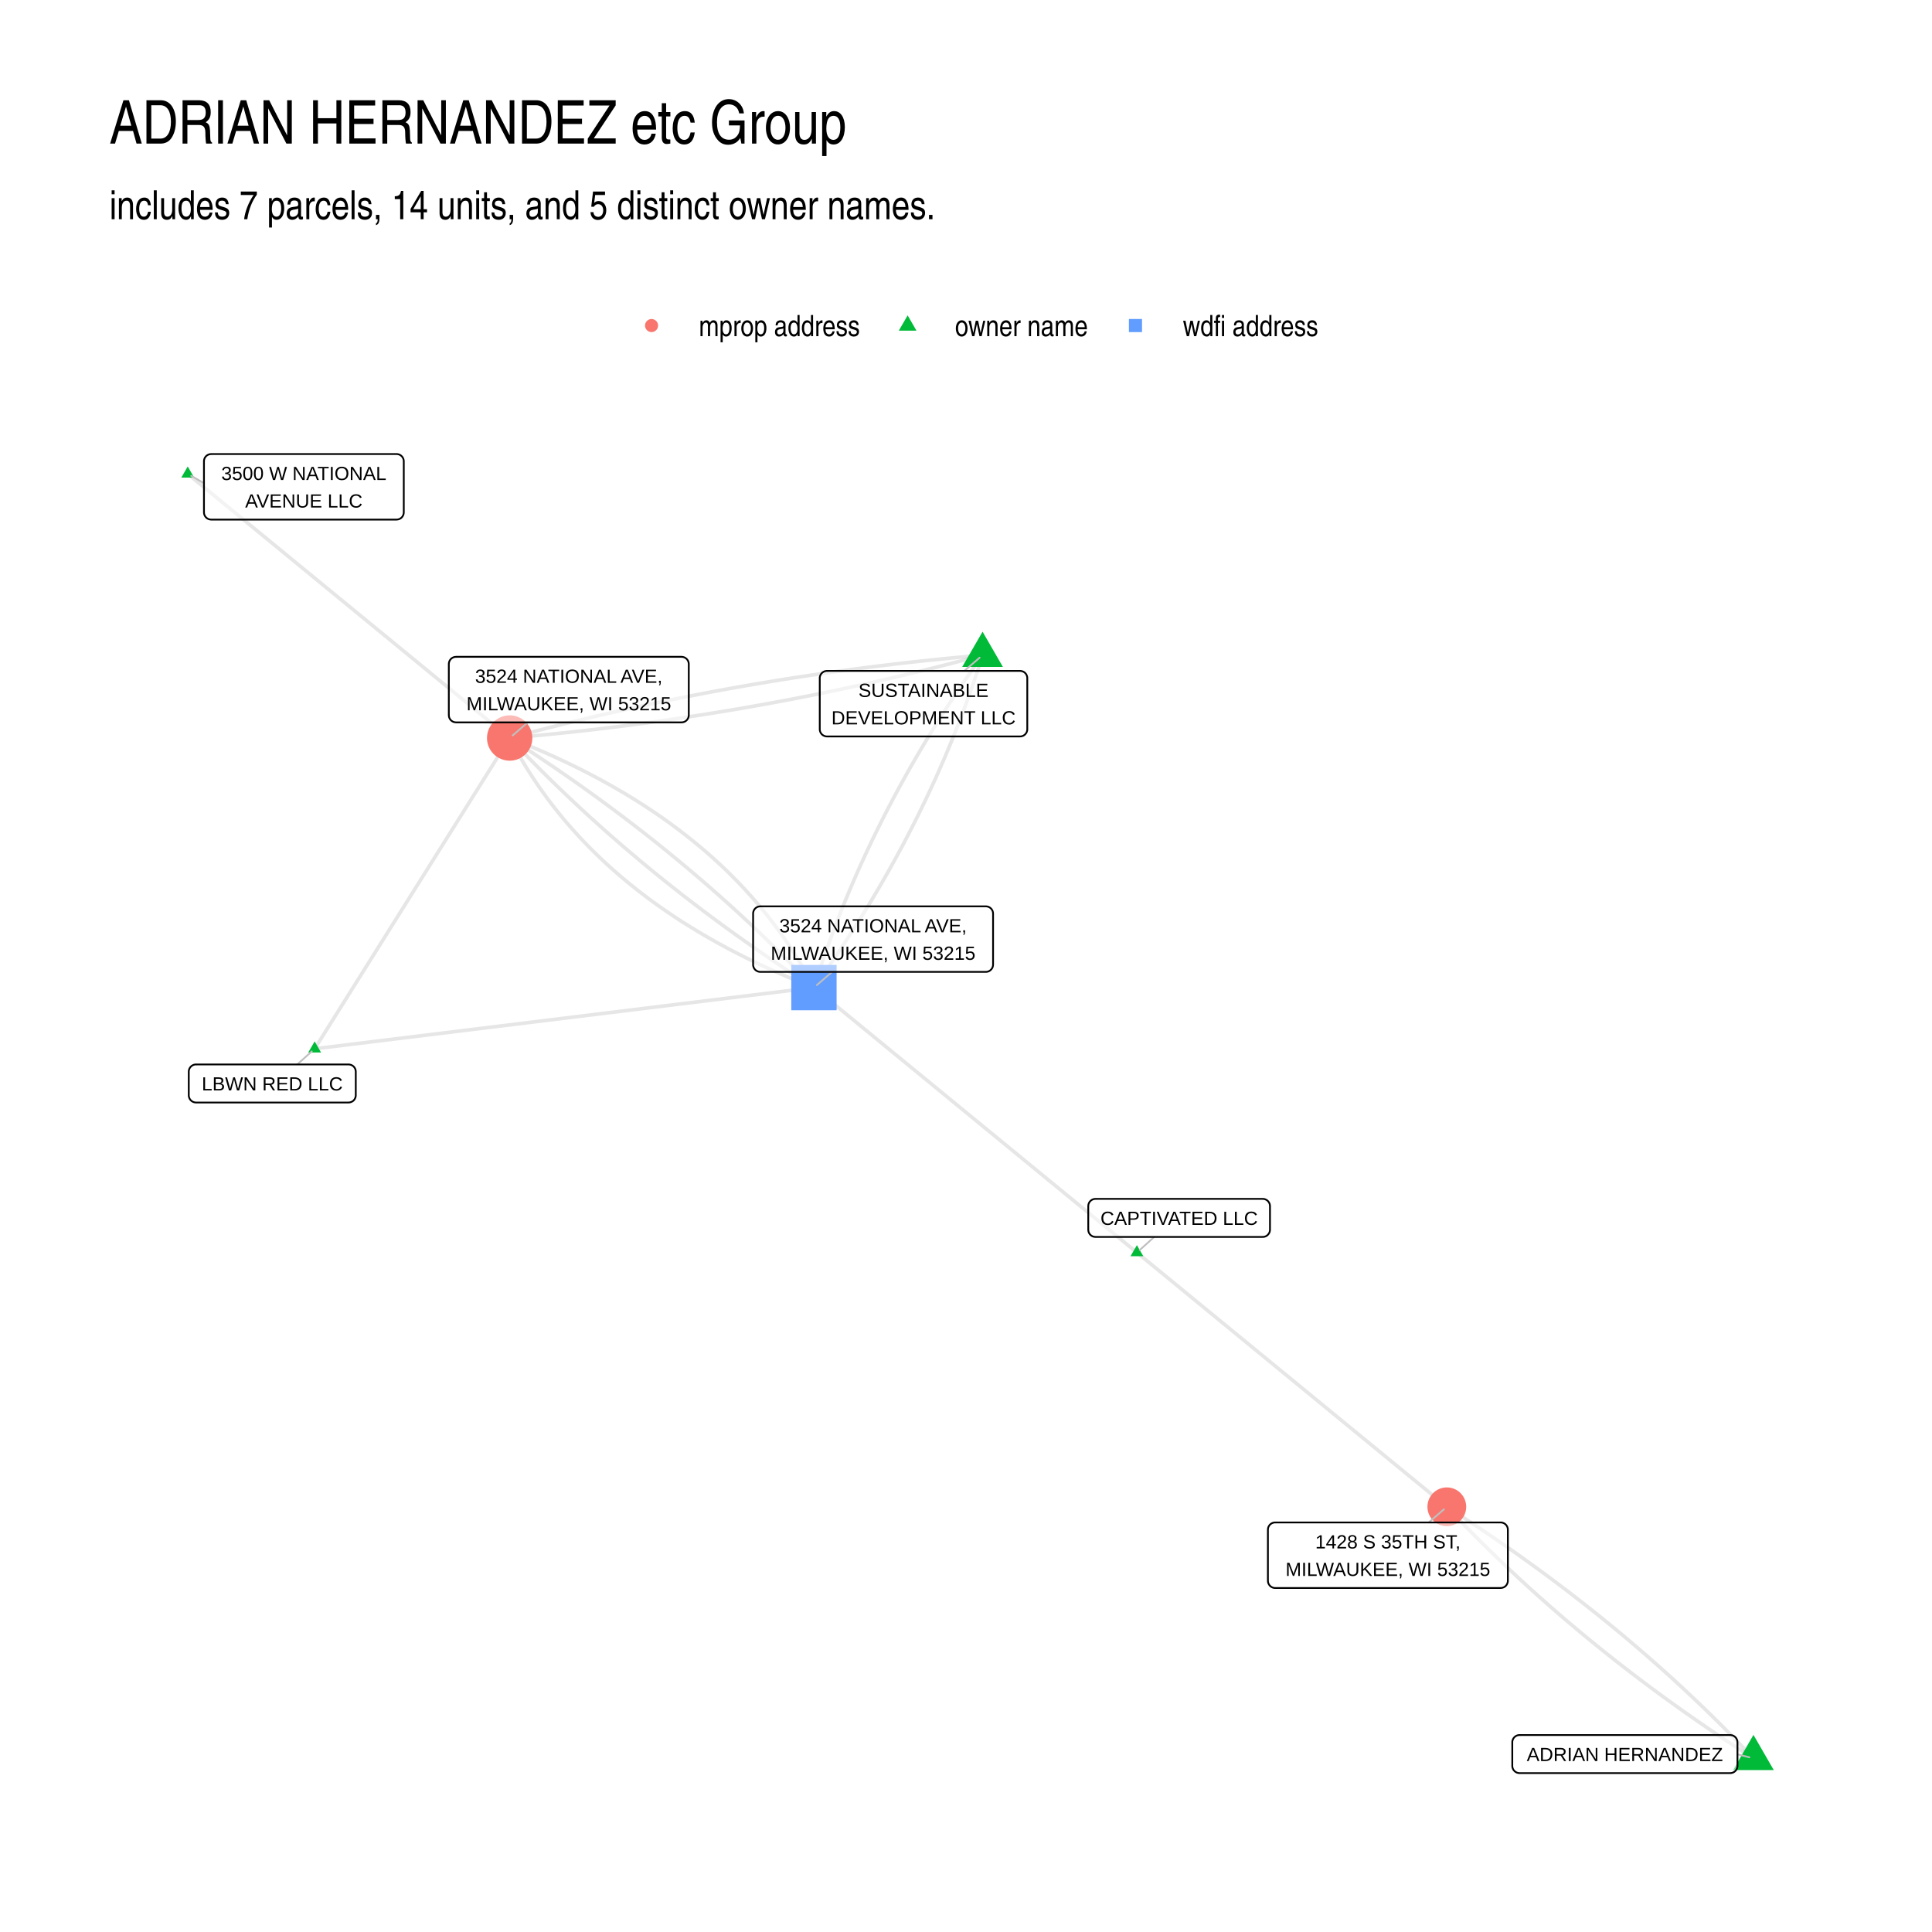
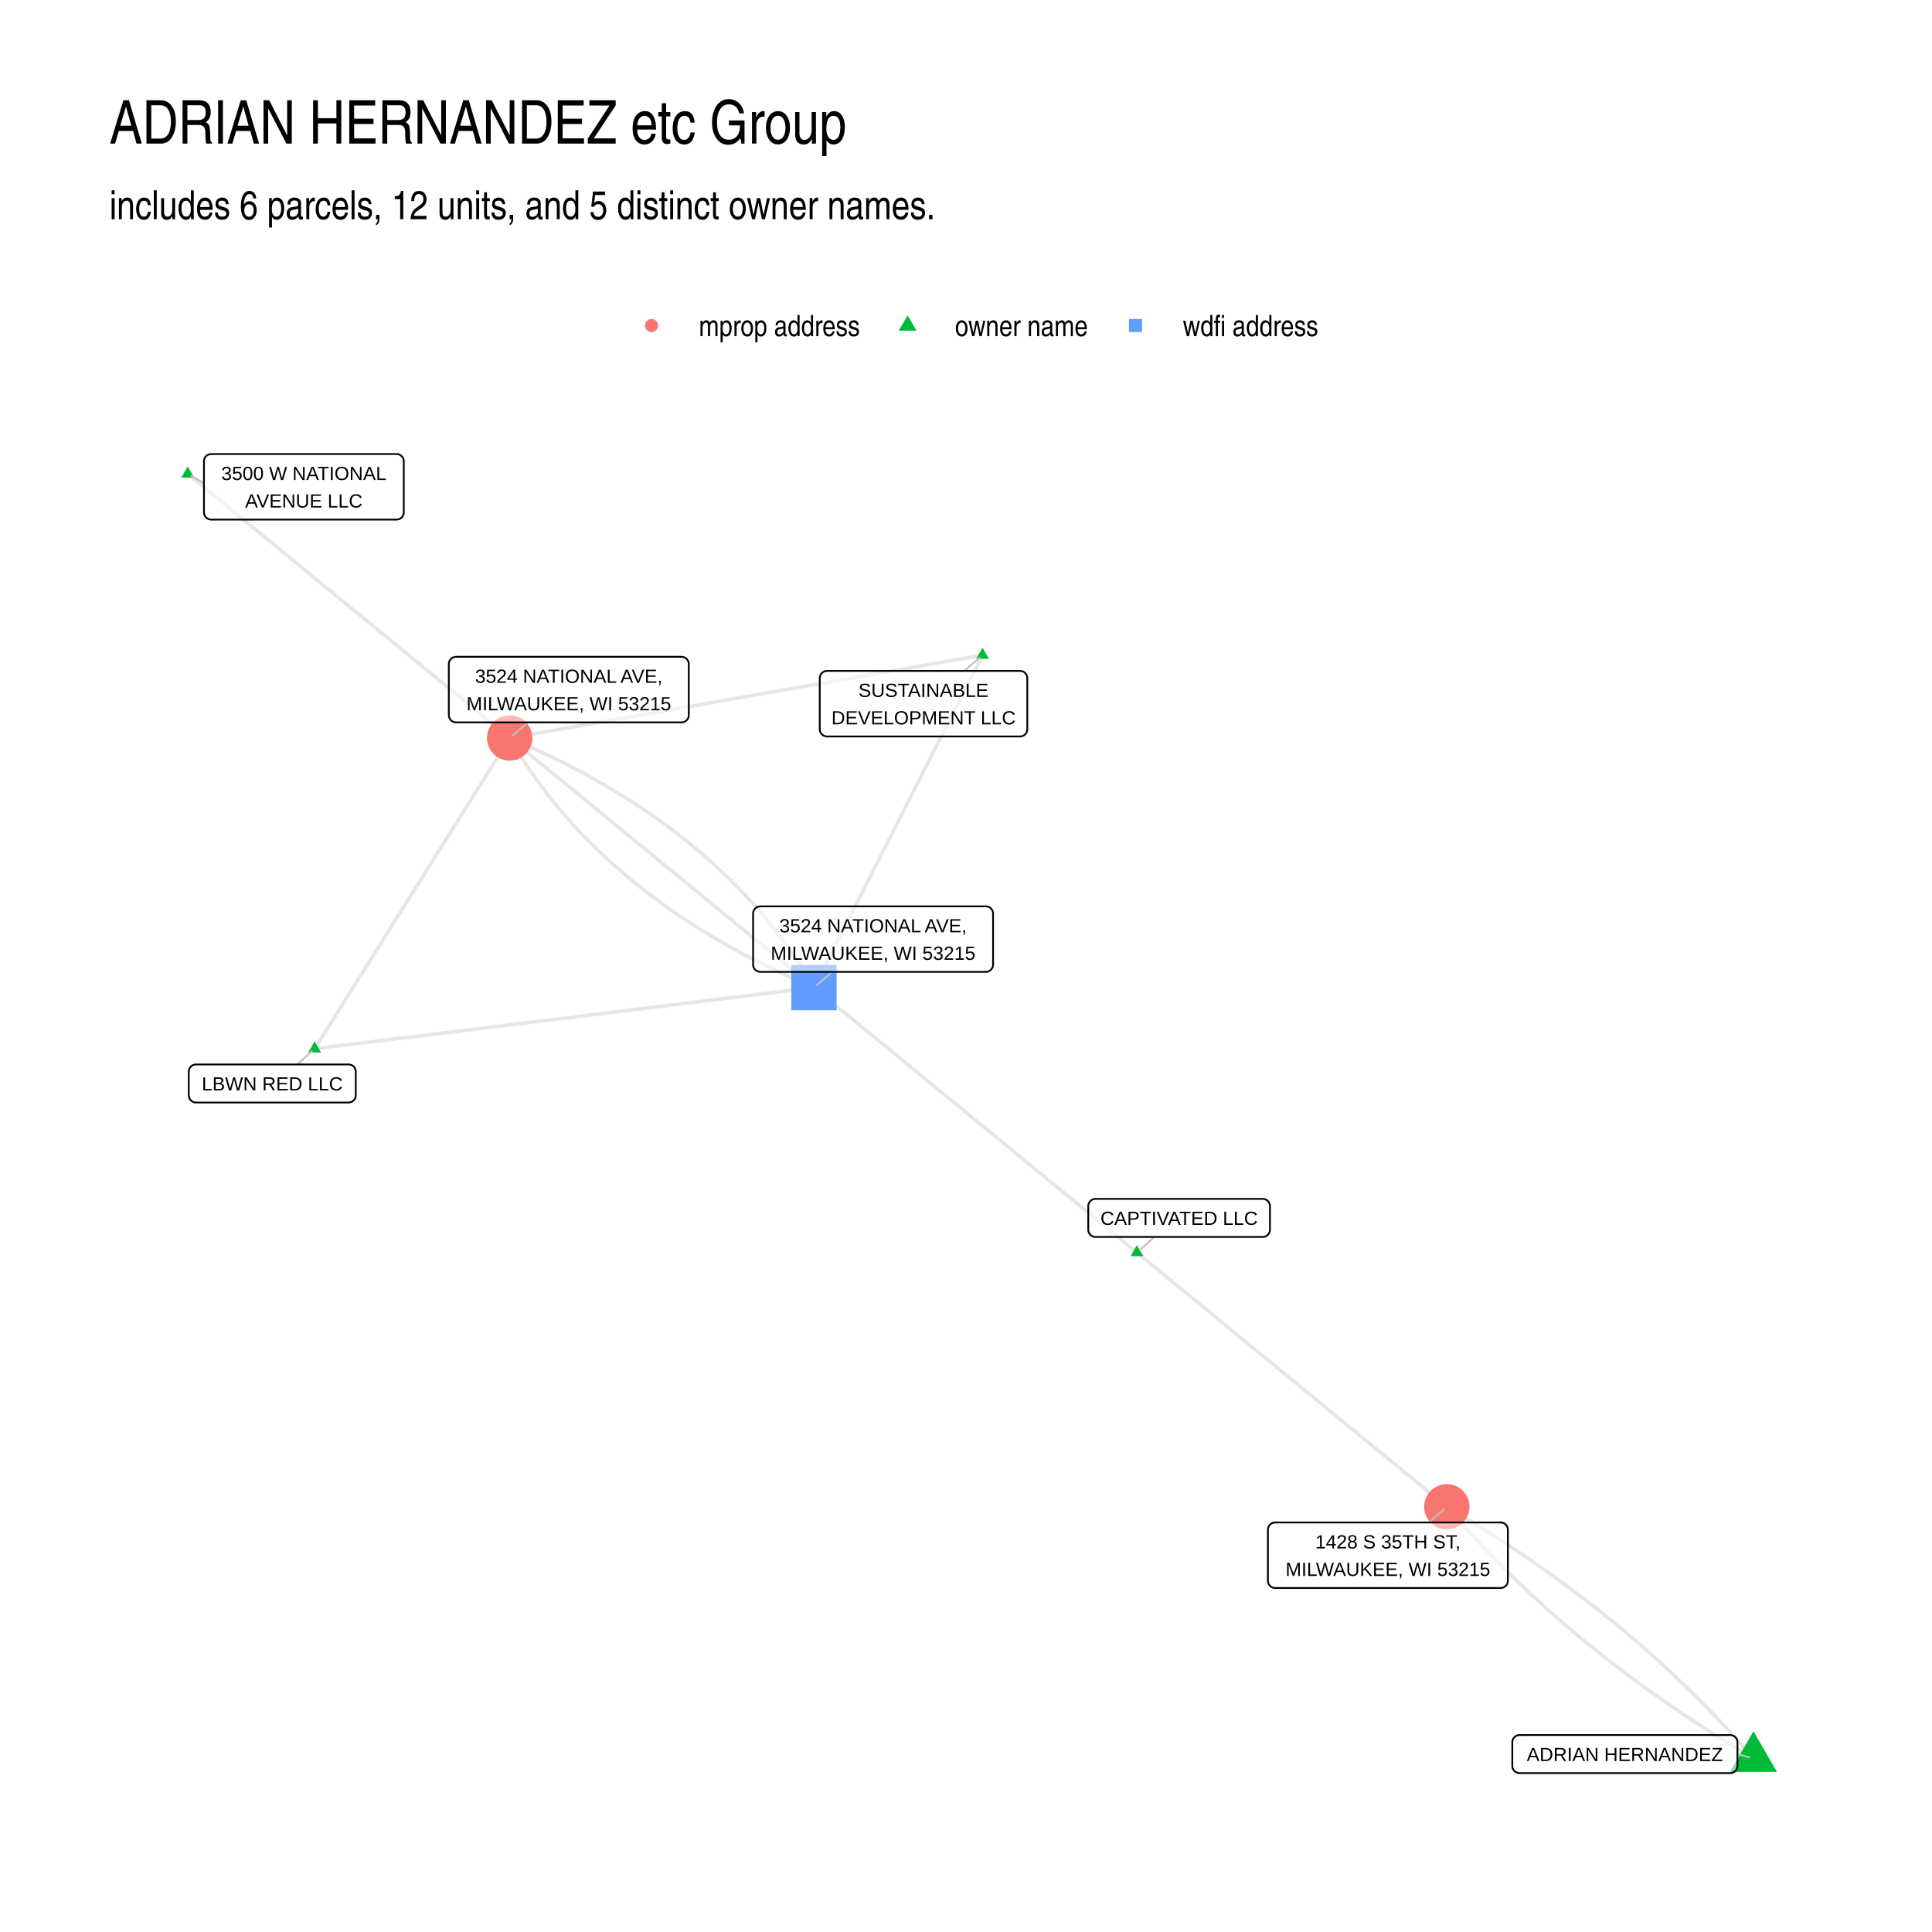
<svg xmlns="http://www.w3.org/2000/svg" width="768" height="768" class="svglite" viewBox="0 0 576 576">
  <defs>
    <style>.svglite line,.svglite polyline,.svglite polygon,.svglite path,.svglite circle{fill:none;stroke:#000000;stroke-linecap:round;stroke-linejoin:round;stroke-miterlimit:10.00}.svglite text{white-space:pre}</style>
  </defs>
  <rect width="100%" height="100%" style="stroke-linecap:round;stroke-linejoin:round;stroke-miterlimit:10.00;stroke:none;fill:#FFFFFF" />
  <defs>
    <clipPath id="cpMC4wMHw1NzYuMDB8MC4wMHw1NzYuMDA=">
      <path d="M0 0h576v576H0z" />
    </clipPath>
  </defs>
  <g clip-path="url(#cpMC4wMHw1NzYuMDB8MC4wMHw1NzYuMDA=)">
    <path d="M0 0h576v576H0z" style="stroke-width:1.07;stroke:none;fill:#FFFFFF" />
  </g>
  <defs>
    <clipPath id="cpMzIuNjN8NTQ2LjExfDEyMi4xNHw1NDMuMzc=">
      <path d="M32.63 122.14h513.48v421.24H32.63z" />
    </clipPath>
  </defs>
  <g clip-path="url(#cpMzIuNjN8NTQ2LjExfDEyMi4xNHw1NDMuMzc=)">
-     <path d="m292.94 195.33-1.47.12-1.47.13-1.47.13-1.46.14-1.47.14-1.46.13-1.46.15-1.47.14-1.46.15-1.46.15-1.46.15-1.46.15-1.45.16-1.46.16-1.46.16-1.45.17-1.45.16-1.46.17-1.45.18-1.45.17-1.45.18-1.45.18-1.45.18-1.45.18-1.44.19-1.45.19-1.44.19-1.45.2-1.44.19-1.44.2-1.44.2-1.44.21-1.44.21-1.44.21-1.44.21-1.44.21-1.43.22-1.44.22-1.43.22-1.44.23-1.43.22-1.43.23-1.43.23-1.43.24-1.43.24-1.42.23-1.43.25-1.43.24-1.42.25-1.43.25-1.42.25-1.42.25-1.42.26-1.42.26-1.42.26-1.42.27-1.42.26-1.42.27-1.41.28-1.42.27-1.41.28-1.41.28-1.42.28-1.41.28-1.41.29-1.41.29-1.41.29-1.4.3-1.41.29-1.41.3-1.4.3-1.41.31-1.4.31-1.4.31-1.4.31-1.4.31-1.4.32-1.4.32-1.4.32-1.4.33-1.39.32-1.4.33-1.39.33-1.4.34-1.39.34-1.39.34-1.39.34-1.39.34-1.39.35-1.39.35-1.38.35-1.39.35-1.38.36-1.39.36-1.38.36-1.38.37-1.39.36-1.38.37-1.38.38m140.99-24.7-.69.95-.68.96-.68.96-.68.96-.67.96-.66.96-.67.97-.66.96-.66.96-.65.97-.65.97-.65.96-.64.97-.64.97-.63.97-.63.97-.63.97-.62.98-.63.97-.61.97-.62.98-.6.98-.61.97-.6.98-.6.98-.6.98-.59.98-.59.98-.58.98-.58.99-.58.98-.57.99-.57.98-.57.99-.56.99-.56.99-.55.98-.55 1-.55.99-.55.99-.54.99-.53 1-.54.99-.53 1-.52.99-.53 1-.51 1-.52 1-.51 1-.51 1-.5 1-.5 1.01-.5 1-.49 1-.49 1.01-.49 1.01-.48 1-.48 1.01-.48 1.01-.47 1.01-.46 1.01-.47 1.01-.46 1.02-.46 1.01-.45 1.01-.45 1.02-.45 1.02-.44 1.01-.44 1.02-.43 1.02-.43 1.02-.43 1.02-.42 1.02-.43 1.02-.41 1.03-.42 1.02-.41 1.03-.4 1.02-.4 1.03-.4 1.03-.4 1.03-.39 1.03-.39 1.03-.38 1.03-.38 1.03-.38 1.04-.37 1.03-.37 1.03-.37 1.04-.36 1.04-.36 1.03-.35 1.04-.36 1.04-.34 1.04-.35 1.04-.34 1.05-.33 1.04-.34 1.04-.33 1.05m280.11 229.79-.79-.84-.79-.84-.79-.83-.8-.83-.8-.83-.8-.83-.81-.83-.8-.82-.81-.83-.82-.82-.81-.82-.82-.82-.82-.82-.83-.81-.83-.82-.83-.81-.83-.81-.83-.81-.84-.81-.84-.81-.85-.8-.84-.8-.85-.8-.85-.8-.86-.8-.86-.8-.86-.79-.86-.8-.86-.79-.87-.79-.87-.79-.88-.78-.87-.79-.88-.78-.89-.78-.88-.78-.89-.78-.89-.78-.89-.77-.9-.78-.9-.77-.9-.77-.9-.77-.91-.77-.91-.76-.91-.77-.92-.76-.91-.76-.92-.76-.93-.76-.92-.75-.93-.76-.93-.75-.94-.75-.94-.75-.94-.75-.94-.74-.94-.75-.95-.74-.95-.74-.96-.74-.95-.74-.96-.74-.96-.73-.97-.73-.97-.74-.97-.73-.97-.72-.98-.73-.97-.73-.99-.72-.98-.72-.99-.72-.99-.72-.99-.72-.99-.71-1-.72-1-.71-1-.71-1.01-.71-1.01-.71-1.01-.7-1.01-.7-1.02-.71-1.02-.7-1.02-.7-1.03-.69-1.03-.7-1.03-.69-1.03-.7-1.04-.69-1.04-.69-1.04-.69-1.04-.68-1.05-.69-1.05-.68-1.05-.68-1.06-.68-1.06-.68M55.97 141.28l.97.8.97.79.97.8.97.8.97.79.97.8.96.79.97.8.97.79.97.8.97.79.97.8.97.79.97.8.97.79.97.8.97.8.97.79.97.8.97.79.97.8.97.79.97.8.97.79.97.8.97.79.97.8.97.79.97.8.96.8.97.79.97.8.97.79.97.8.97.79.97.8.97.79.97.8.97.79.97.8.97.79.97.8.97.8.97.79.97.8.97.79.97.8.97.79.97.8.97.79.97.8.96.79.97.8.97.79.97.8.97.8.97.79.97.8.97.79.97.8.97.79.97.8.97.79.97.8.97.79.97.8.97.79.97.8.97.8.97.79.97.8.97.79.97.8.97.79.96.8.97.79.97.8.97.79.97.8.97.79.97.8.97.79.97.8.97.8.97.79.97.8.97.79.97.8.97.79.97.8.97.79.97.8.97.79.97.8.97.79.97.8.97.8.96.79.97.8m-58.14 92.65.59-.93.58-.94.59-.93.59-.94.59-.94.58-.93.59-.94.59-.93.59-.94.58-.94.59-.93.59-.94.58-.93.59-.94.59-.94.59-.93.58-.94.59-.93.59-.94.59-.94.58-.93.59-.94.59-.93.59-.94.58-.94.59-.93.59-.94.58-.93.59-.94.59-.93.59-.94.58-.94.59-.93.59-.94.59-.93.58-.94.59-.94.59-.93.59-.94.58-.93.59-.94.59-.94.58-.93.59-.94.59-.93.59-.94.58-.94.59-.93.59-.94.59-.93.58-.94.59-.94.59-.93.58-.94.59-.93.59-.94.59-.93.58-.94.59-.94.59-.93.59-.94.58-.93.59-.94.59-.94.59-.93.58-.94.59-.93.59-.94.58-.94.59-.93.59-.94.59-.93.58-.94.59-.94.59-.93.59-.94.58-.93.59-.94.59-.94.59-.93.58-.94.59-.93.59-.94.58-.93.59-.94.59-.94.59-.93.58-.94.59-.93.59-.94.59-.94.58-.93.59-.94.59-.93.59-.94.58-.94.59-.93.59-.94.58-.93m-58.14 92.65 1.5-.18 1.51-.19 1.5-.18 1.5-.18 1.51-.19 1.5-.18 1.5-.19 1.51-.18 1.5-.19 1.51-.18 1.5-.18 1.5-.19 1.51-.18 1.5-.19 1.5-.18 1.51-.19 1.5-.18 1.5-.18 1.51-.19 1.5-.18 1.5-.19 1.51-.18 1.5-.19 1.51-.18 1.5-.18 1.5-.19 1.51-.18 1.5-.19 1.5-.18 1.51-.19 1.5-.18 1.5-.18 1.51-.19 1.5-.18 1.5-.19 1.51-.18 1.5-.19 1.5-.18 1.51-.18 1.5-.19 1.51-.18 1.5-.19 1.5-.18 1.51-.19 1.5-.18 1.5-.18 1.51-.19 1.5-.18 1.5-.19 1.51-.18 1.5-.19 1.5-.18 1.51-.18 1.5-.19 1.51-.18 1.5-.19 1.5-.18 1.51-.19 1.5-.18 1.5-.18 1.51-.19 1.5-.18 1.5-.19 1.51-.18 1.5-.19 1.5-.18 1.51-.18 1.5-.19 1.51-.18 1.5-.19 1.5-.18 1.51-.19 1.5-.18 1.5-.18 1.51-.19 1.5-.18 1.5-.19 1.51-.18 1.5-.19 1.5-.18 1.51-.18 1.5-.19 1.51-.18 1.5-.19 1.5-.18 1.51-.19 1.5-.18 1.5-.18 1.51-.19 1.5-.18 1.5-.19 1.51-.18 1.5-.19 1.5-.18 1.51-.18 1.5-.19 1.51-.18 1.5-.19 1.5-.18m96.29 78.99.94.77.93.76.93.77.94.76.93.77.93.76.94.77.93.76.93.77.94.77.93.76.93.77.94.76.93.77.93.76.94.77.93.77.93.76.94.77.93.76.93.77.94.76.93.77.93.77.94.76.93.77.93.76.94.77.93.76.93.77.94.77.93.76.93.77.94.76.93.77.93.76.94.77.93.77.93.76.94.77.93.76.93.77.94.76.93.77.93.77.94.76.93.77.93.76.94.77.93.76.93.77.94.76.93.77.93.77.94.76.93.77.93.76.94.77.93.76.93.77.94.77.93.76.93.77.94.76.93.77.93.76.94.77.93.77.93.76.94.77.93.76.93.77.94.76.93.77.93.77.94.76.93.77.93.76.94.77.93.76.93.77.94.77.93.76.93.77.94.76.93.77.93.76.94.77.93.76.93.77.94.77.93.76.93.77.94.76.93.77.93.76.94.77.93.77.93.76" style="stroke-width:1.07;stroke:#000000;stroke-opacity:0.10;stroke-linecap:butt" />
-     <path d="m338.95 373.43-.97-.8-.97-.8-.98-.79-.97-.8-.97-.8-.97-.8-.98-.8-.97-.79-.97-.8-.97-.8-.98-.8-.97-.8-.97-.79-.97-.8-.98-.8-.97-.8-.97-.79-.98-.8-.97-.8-.97-.8-.97-.8-.98-.79-.97-.8-.97-.8-.97-.8-.98-.8-.97-.79-.97-.8-.97-.8-.98-.8-.97-.8-.97-.79-.97-.8-.98-.8-.97-.8-.97-.79-.97-.8-.98-.8-.97-.8-.97-.8-.98-.79-.97-.8-.97-.8-.97-.8-.98-.8-.97-.79-.97-.8-.97-.8-.98-.8-.97-.8-.97-.79-.97-.8-.98-.8-.97-.8-.97-.79-.97-.8-.98-.8-.97-.8-.97-.8-.98-.79-.97-.8-.97-.8-.97-.8-.98-.8-.97-.79-.97-.8-.97-.8-.98-.8-.97-.79-.97-.8-.97-.8-.98-.8-.97-.8-.97-.79-.97-.8-.98-.8-.97-.8-.97-.8-.98-.79-.97-.8-.97-.8-.97-.8-.98-.8-.97-.79-.97-.8-.97-.8-.98-.8-.97-.79-.97-.8-.97-.8-.98-.8-.97-.8-.97-.79-.97-.8-.98-.8-.97-.8-.97-.8-.98-.79-.97-.8m280.11 229.79-1.06-.68-1.05-.68-1.05-.68-1.05-.69-1.05-.68-1.05-.69-1.04-.69-1.04-.68-1.03-.7-1.04-.69-1.03-.69-1.03-.7-1.02-.7-1.02-.7-1.02-.7-1.02-.7-1.01-.7-1.01-.71-1.01-.71-1.01-.7-1-.71-1-.72-1-.71-1-.72-.99-.71-.99-.72-.98-.72-.99-.72-.98-.73-.98-.72-.97-.73-.98-.73-.97-.73-.96-.73-.97-.73-.96-.74-.96-.73-.96-.74-.95-.74-.95-.74-.95-.74-.94-.75-.95-.75-.94-.74-.93-.75-.94-.75-.93-.76-.93-.75-.92-.76-.93-.75-.92-.76-.92-.76-.91-.77-.91-.76-.91-.77-.91-.76-.91-.77-.9-.77-.9-.77-.89-.78-.89-.77-.89-.78-.89-.78-.89-.78-.88-.78-.88-.78-.88-.79-.87-.79-.87-.78-.87-.79-.86-.8-.87-.79-.86-.79-.85-.8-.86-.8-.85-.8-.85-.8-.85-.8-.84-.81-.84-.8-.84-.81-.83-.81-.84-.81-.83-.81-.82-.82-.83-.81-.82-.82-.82-.82-.82-.82-.81-.82-.81-.83-.81-.82-.8-.83-.8-.83-.8-.83-.8-.83-.8-.84-.79-.83-.79-.84m-138.41-253.9-1.38.37-1.38.37-1.39.36-1.38.37-1.38.36-1.38.36-1.39.36-1.39.35-1.38.35-1.39.35-1.39.35-1.39.34-1.39.35-1.39.34-1.39.33-1.4.34-1.39.33-1.4.33-1.39.33-1.4.32-1.4.32-1.4.32-1.39.32-1.41.31-1.4.32-1.4.31-1.4.3-1.41.31-1.4.3-1.41.3-1.4.3-1.41.29-1.41.29-1.41.29-1.41.29-1.41.28-1.41.29-1.42.27-1.41.28-1.42.28-1.41.27-1.42.27-1.42.26-1.42.27-1.42.26-1.42.26-1.42.26-1.42.25-1.42.25-1.43.25-1.42.25-1.43.25-1.42.24-1.43.24-1.43.23-1.43.24-1.43.23-1.43.23-1.43.23-1.44.22-1.43.22-1.44.22-1.43.22-1.44.21-1.44.22-1.43.21-1.44.2-1.44.21-1.45.2-1.44.2-1.44.2-1.45.19-1.44.19-1.45.19-1.44.19-1.45.18-1.45.19-1.45.17-1.45.18-1.45.18-1.45.17-1.46.17-1.45.16-1.45.17-1.46.16-1.46.16-1.45.16-1.46.15-1.46.15-1.46.15-1.46.15-1.47.14-1.46.15-1.46.14-1.47.13-1.46.14-1.47.13-1.47.13-1.47.13" style="stroke-width:1.07;stroke:#000000;stroke-opacity:0.10;stroke-linecap:butt" />
-     <path d="m292.94 195.33-.33 1.04-.34 1.04-.33 1.05-.34 1.04-.35 1.04-.35 1.04-.35 1.04-.35 1.04-.36 1.04-.36 1.03-.37 1.04-.37 1.03-.37 1.04-.38 1.03-.38 1.03-.38 1.04-.39 1.03-.39 1.03-.4 1.02-.4 1.03-.4 1.03-.41 1.03-.41 1.02-.41 1.03-.42 1.02-.42 1.02-.42 1.02-.43 1.02-.43 1.02-.43 1.02-.44 1.02-.45 1.02-.44 1.01-.45 1.02-.45 1.01-.46 1.02-.46 1.01-.47 1.01-.46 1.01-.48 1.01-.47 1.01-.48 1.01-.48 1.01-.49 1-.49 1.01-.49 1-.5 1.01-.5 1-.5 1-.51 1-.51 1-.52 1-.52 1-.52 1-.52 1-.53.99-.54 1-.53.99-.54.99-.55 1-.55.99-.55.99-.55.99-.56.99-.56.98-.57.99-.57.99-.57.98-.58.99-.58.98-.58.98-.59.98-.59.98-.6.98-.6.98-.6.98-.61.98-.61.97-.61.98-.62.97-.62.98-.62.97-.63.97-.63.97-.63.97-.64.97-.65.97-.64.97-.65.96-.65.97-.66.96-.66.97-.67.96-.66.96-.68.96-.67.96-.68.96-.68.96-.69.96m0 0-.51-.99-.53-.98-.53-.98-.54-.98-.54-.96-.56-.97-.56-.96-.58-.95-.58-.95-.59-.95-.59-.94-.61-.93-.61-.93-.62-.93-.63-.92-.64-.91-.65-.91-.65-.91-.66-.9-.67-.9-.68-.89-.69-.89-.69-.88-.71-.87-.71-.88-.72-.86-.73-.87-.73-.85-.75-.86-.75-.85-.76-.84-.77-.84-.78-.83-.78-.83-.79-.82-.81-.82-.81-.82-.81-.81-.83-.8-.83-.8-.85-.8-.85-.79-.86-.78-.86-.78-.88-.78-.88-.77-.89-.77-.9-.76-.91-.75-.92-.76-.92-.74-.94-.74-.94-.74-.94-.73-.96-.73-.97-.72-.97-.72-.98-.72-.99-.7-1-.71-1.01-.7-1.01-.69-1.02-.69-1.04-.68-1.03-.68-1.05-.68-1.06-.67-1.06-.66-1.07-.66-1.08-.66-1.09-.65-1.1-.64-1.1-.64-1.11-.64-1.13-.63-1.12-.62-1.14-.63-1.15-.61-1.15-.61-1.16-.61-1.17-.6-1.18-.6-1.19-.59-1.19-.59-1.21-.58-1.21-.58-1.22-.57-1.22-.57-1.24-.57-1.24-.55-1.25-.56-1.27-.55-1.26-.54-1.28-.54-1.28-.53-1.3-.53-1.3-.53-1.31-.52-1.32-.51" style="stroke-width:1.07;stroke:#000000;stroke-opacity:0.10;stroke-linecap:butt" />
-     <path d="m242.66 294.44-.78-.83-.79-.83-.78-.83-.79-.82-.8-.83-.79-.82-.8-.82-.8-.82-.81-.82-.81-.81-.81-.82-.81-.81-.81-.81-.82-.81-.82-.81-.83-.81-.82-.8-.83-.8-.83-.81-.84-.8-.83-.79-.84-.8-.85-.8-.84-.79-.85-.79-.85-.79-.85-.79-.86-.79-.86-.78-.86-.79-.86-.78-.87-.78-.87-.78-.87-.78-.88-.77-.88-.77-.88-.78-.88-.77-.89-.77-.89-.77-.89-.76-.89-.77-.9-.76-.9-.76-.9-.76-.91-.76-.91-.75-.91-.76-.91-.75-.92-.75-.91-.75-.93-.75-.92-.75-.93-.74-.93-.75-.93-.74-.94-.74-.93-.74-.94-.74-.95-.73-.94-.74-.95-.73-.96-.73-.95-.73-.96-.73-.96-.72-.96-.73-.97-.72-.96-.72-.97-.72-.98-.72-.97-.71-.98-.72-.98-.71-.99-.71-.99-.71-.99-.71-.99-.71-.99-.7-1-.71-1-.7-1.01-.7-1-.7-1.01-.69-1.01-.7-1.02-.69-1.02-.69-1.02-.69-1.02-.69-1.02-.69-1.03-.69-1.03-.68-1.04-.68-1.03-.68-1.04-.68-1.04-.68-1.05-.68-1.05-.67-1.05-.67" style="stroke-width:1.07;stroke:#000000;stroke-opacity:0.10;stroke-linecap:butt" />
-     <path d="m242.66 294.44-1.05-.67-1.05-.68-1.04-.67-1.04-.68-1.04-.68-1.04-.68-1.03-.69-1.03-.68-1.03-.68-1.02-.69-1.03-.69-1.02-.69-1.01-.69-1.02-.7-1.01-.69-1.01-.7-1.01-.7-1-.7-1-.7-1-.7-.99-.71-1-.71-.99-.7-.98-.71-.99-.71-.98-.72-.98-.71-.98-.72-.97-.72-.97-.72-.97-.72-.96-.72-.97-.72-.96-.73-.95-.73-.96-.73-.95-.73-.95-.73-.95-.73-.94-.74-.94-.74-.94-.73-.93-.75-.94-.74-.93-.74-.92-.75-.93-.74-.92-.75-.92-.75-.91-.75-.92-.76-.91-.75-.91-.76-.9-.76-.9-.76-.9-.76-.9-.76-.9-.76-.89-.77-.89-.77-.88-.77-.89-.77-.88-.77-.87-.77-.88-.78-.87-.78-.87-.78-.87-.78-.86-.78-.87-.78-.85-.79-.86-.79-.85-.78-.85-.79-.85-.8-.85-.79-.84-.8-.84-.79-.84-.8-.83-.8-.83-.8-.83-.8-.83-.81-.82-.81-.82-.8-.82-.81-.82-.81-.81-.82-.81-.81-.81-.82-.8-.81-.8-.82-.8-.82-.8-.83-.79-.82-.79-.83-.79-.82-.78-.83-.79-.83" style="stroke-width:1.07;stroke:#000000;stroke-opacity:0.10;stroke-linecap:butt" />
-     <path d="m242.66 294.44-1.32-.52-1.3-.52-1.31-.52-1.29-.53-1.28-.54-1.28-.53-1.27-.55-1.26-.55-1.25-.55-1.24-.56-1.24-.56-1.23-.57-1.22-.58-1.21-.57-1.2-.59-1.2-.58-1.18-.6-1.18-.59-1.17-.6-1.16-.61-1.16-.61-1.14-.62-1.14-.62-1.13-.63-1.12-.63-1.11-.63-1.11-.64-1.09-.65-1.09-.65-1.08-.66-1.07-.66-1.07-.66-1.05-.67-1.05-.67-1.04-.68-1.03-.69-1.02-.69-1.02-.69-1-.7-1-.7-.99-.71-.98-.71-.98-.72-.96-.72-.96-.73-.95-.73-.94-.74-.93-.74-.93-.75-.91-.75-.91-.76-.9-.76-.89-.77-.88-.77-.88-.77-.87-.78-.86-.79-.85-.79-.84-.79-.83-.8-.83-.81-.82-.81-.81-.81-.8-.82-.79-.82-.79-.83-.77-.84-.77-.84-.76-.84-.76-.85-.74-.85-.74-.86-.73-.86-.71-.87-.72-.87-.7-.88-.69-.88-.69-.89-.68-.89-.67-.89-.66-.91-.66-.9-.64-.91-.64-.92-.63-.92-.62-.92-.62-.93-.6-.94-.6-.94-.59-.94-.58-.95-.57-.96-.56-.96-.56-.96-.55-.97-.54-.97-.53-.98-.52-.99-.52-.98" style="stroke-width:1.07;stroke:#000000;stroke-opacity:0.10;stroke-linecap:butt" />
-     <path d="m292.94 188.33 6.06 10.5h-12.13zm229.83 328.9 6.06 10.5h-12.12zM55.97 139.07l1.91 3.32h-3.83zm37.84 171.4 1.91 3.32H91.9zm245.14 60.75 1.92 3.31h-3.83z" style="stroke-width:0.71;stroke:none;fill:#00BA38" />
+     <path d="m292.94 195.33-1.43.24-1.42.25-1.43.25-1.42.25-1.42.25-1.43.25-1.42.25-1.43.25-1.42.25-1.42.25-1.43.25-1.42.25-1.43.25-1.42.25-1.42.25-1.43.25-1.42.25-1.43.25-1.42.25-1.42.25-1.43.25-1.42.24-1.43.25-1.42.25-1.42.25-1.43.25-1.42.25-1.43.25-1.42.25-1.43.25-1.42.25-1.42.25-1.43.25-1.42.25-1.43.25-1.42.25-1.42.25-1.43.25-1.42.25-1.43.25-1.42.25-1.42.24-1.43.25-1.42.25-1.43.25-1.42.25-1.42.25-1.43.25-1.42.25-1.43.25-1.42.25-1.42.25-1.43.25-1.42.25-1.43.25-1.42.25-1.42.25-1.43.25-1.42.25-1.43.25-1.42.25-1.43.24-1.42.25-1.42.25-1.43.25-1.42.25-1.43.25-1.42.25-1.42.25-1.43.25-1.42.25-1.43.25-1.42.25-1.42.25-1.43.25-1.42.25-1.43.25-1.42.25-1.42.25-1.43.25-1.42.25-1.43.24-1.42.25-1.42.25-1.43.25-1.42.25-1.43.25-1.42.25-1.43.25-1.42.25-1.42.25-1.43.25-1.42.25-1.43.25-1.42.25-1.42.25-1.43.25-1.42.25-1.43.25m140.99-24.7-.51 1-.51 1-.51 1-.5 1-.51 1-.51 1-.51 1-.51 1-.5 1.01-.51 1-.51 1-.51 1-.5 1-.51 1-.51 1-.51 1-.51 1-.5 1.01-.51 1-.51 1-.51 1-.51 1-.5 1-.51 1-.51 1-.51 1.01-.5 1-.51 1-.51 1-.51 1-.51 1-.5 1-.51 1-.51 1-.51 1.01-.5 1-.51 1-.51 1-.51 1-.51 1-.5 1-.51 1-.51 1-.51 1.01-.51 1-.5 1-.51 1-.51 1-.51 1-.5 1-.51 1-.51 1-.51 1.01-.51 1-.5 1-.51 1-.51 1-.51 1-.5 1-.51 1-.51 1-.51 1.01-.51 1-.5 1-.51 1-.51 1-.51 1-.51 1-.5 1-.51 1.01-.51 1-.51 1-.5 1-.51 1-.51 1-.51 1-.51 1-.5 1-.51 1.01-.51 1-.51 1-.5 1-.51 1-.51 1-.51 1-.51 1-.5 1-.51 1.01-.51 1-.51 1-.51 1-.5 1-.51 1-.51 1-.51 1-.5 1-.51 1.01-.51 1-.51 1m280.11 229.79-.74-.87-.75-.86-.75-.86-.75-.86-.76-.85-.77-.85-.76-.85-.77-.85-.77-.85-.78-.84-.78-.84-.78-.84-.79-.84-.79-.84-.8-.83-.8-.83-.8-.83-.81-.83-.81-.82-.81-.82-.82-.82-.82-.82-.82-.82-.83-.81-.83-.81-.84-.81-.83-.81-.85-.8-.84-.81-.85-.8-.86-.8-.85-.79-.87-.8-.86-.79-.87-.79-.87-.79-.88-.78-.88-.79-.88-.78-.89-.78-.89-.77-.89-.78-.9-.77-.9-.77-.9-.77-.91-.77-.92-.76-.91-.76-.92-.76-.92-.76-.93-.75-.93-.76-.94-.75-.94-.75-.94-.74-.94-.75-.95-.74-.95-.74-.96-.74-.96-.73-.96-.74-.97-.73-.97-.73-.98-.73-.98-.72-.98-.72-.98-.73-.99-.71-1-.72-.99-.71-1-.72-1.01-.71-1.01-.7-1.01-.71-1.01-.7-1.02-.7-1.02-.7-1.03-.7-1.03-.7-1.03-.69-1.04-.69-1.04-.69-1.04-.68-1.05-.69-1.05-.68-1.06-.68-1.06-.68-1.06-.67-1.07-.68-1.07-.67-1.07-.67-1.08-.66-1.08-.67-1.09-.66-1.08-.66-1.1-.66-1.09-.65-1.1-.66-1.11-.65M55.97 141.28l.97.8.97.79.97.8.97.8.97.79.97.8.96.79.97.8.97.79.97.8.97.79.97.8.97.79.97.8.97.79.97.8.97.8.97.79.97.8.97.79.97.8.97.79.97.8.97.79.97.8.97.79.97.8.97.79.97.8.96.8.97.79.97.8.97.79.97.8.97.79.97.8.97.79.97.8.97.79.97.8.97.79.97.8.97.8.97.79.97.8.97.79.97.8.97.79.97.8.97.79.97.8.96.79.97.8.97.79.97.8.97.8.97.79.97.8.97.79.97.8.97.79.97.8.97.79.97.8.97.79.97.8.97.79.97.8.97.8.97.79.97.8.97.79.97.8.97.79.96.8.97.79.97.8.97.79.97.8.97.79.97.8.97.79.97.8.97.8.97.79.97.8.97.79.97.8.97.79.97.8.97.79.97.8.97.79.97.8.97.79.97.8.97.8.96.79.97.8" style="stroke-width:1.07;stroke:#000000;stroke-opacity:0.10;stroke-linecap:butt" />
+     <path d="m93.81 312.68.59-.93.58-.94.59-.93.59-.94.59-.94.58-.93.59-.94.59-.93.59-.94.58-.94.59-.93.59-.94.58-.93.59-.94.59-.94.59-.93.58-.94.59-.93.59-.94.59-.94.58-.93.59-.94.59-.93.59-.94.58-.94.59-.93.59-.94.58-.93.59-.94.59-.93.59-.94.58-.94.59-.93.59-.94.59-.93.58-.94.59-.94.59-.93.59-.94.58-.93.59-.94.59-.94.58-.93.59-.94.59-.93.59-.94.58-.94.59-.93.59-.94.59-.93.58-.94.59-.94.59-.93.58-.94.59-.93.59-.94.59-.93.58-.94.59-.94.59-.93.59-.94.58-.93.59-.94.59-.94.59-.93.58-.94.59-.93.59-.94.58-.94.59-.93.59-.94.59-.93.58-.94.59-.94.59-.93.59-.94.58-.93.59-.94.59-.94.59-.93.58-.94.59-.93.59-.94.58-.93.59-.94.59-.94.59-.93.58-.94.59-.93.59-.94.59-.94.58-.93.59-.94.59-.93.59-.94.58-.94.59-.93.59-.94.58-.93m-58.14 92.65 1.5-.18 1.51-.19 1.5-.18 1.5-.18 1.51-.19 1.5-.18 1.5-.19 1.51-.18 1.5-.19 1.51-.18 1.5-.18 1.5-.19 1.51-.18 1.5-.19 1.5-.18 1.51-.19 1.5-.18 1.5-.18 1.51-.19 1.5-.18 1.5-.19 1.51-.18 1.5-.19 1.51-.18 1.5-.18 1.5-.19 1.51-.18 1.5-.19 1.5-.18 1.51-.19 1.5-.18 1.5-.18 1.51-.19 1.5-.18 1.5-.19 1.51-.18 1.5-.19 1.5-.18 1.51-.18 1.5-.19 1.51-.18 1.5-.19 1.5-.18 1.51-.19 1.5-.18 1.5-.18 1.51-.19 1.5-.18 1.5-.19 1.51-.18 1.5-.19 1.5-.18 1.51-.18 1.5-.19 1.51-.18 1.5-.19 1.5-.18 1.51-.19 1.5-.18 1.5-.18 1.51-.19 1.5-.18 1.5-.19 1.51-.18 1.5-.19 1.5-.18 1.51-.18 1.5-.19 1.51-.18 1.5-.19 1.5-.18 1.51-.19 1.5-.18 1.5-.18 1.51-.19 1.5-.18 1.5-.19 1.51-.18 1.5-.19 1.5-.18 1.51-.18 1.5-.19 1.51-.18 1.5-.19 1.5-.18 1.51-.19 1.5-.18 1.5-.18 1.51-.19 1.5-.18 1.5-.19 1.51-.18 1.5-.19 1.5-.18 1.51-.18 1.5-.19 1.51-.18 1.5-.19 1.5-.18m96.29 78.99.94.77.93.76.93.77.94.76.93.77.93.76.94.77.93.76.93.77.94.77.93.76.93.77.94.76.93.77.93.76.94.77.93.77.93.76.94.77.93.76.93.77.94.76.93.77.93.77.94.76.93.77.93.76.94.77.93.76.93.77.94.77.93.76.93.77.94.76.93.77.93.76.94.77.93.77.93.76.94.77.93.76.93.77.94.76.93.77.93.77.94.76.93.77.93.76.94.77.93.76.93.77.94.76.93.77.93.77.94.76.93.77.93.76.94.77.93.76.93.77.94.77.93.76.93.77.94.76.93.77.93.76.94.77.93.77.93.76.94.77.93.76.93.77.94.76.93.77.93.77.94.76.93.77.93.76.94.77.93.76.93.77.94.77.93.76.93.77.94.76.93.77.93.76.94.77.93.76.93.77.94.77.93.76.93.77.94.76.93.77.93.76.94.77.93.77.93.76" style="stroke-width:1.07;stroke:#000000;stroke-opacity:0.10;stroke-linecap:butt" />
+     <path d="m338.95 373.43-.97-.8-.97-.8-.98-.79-.97-.8-.97-.8-.97-.8-.98-.8-.97-.79-.97-.8-.97-.8-.98-.8-.97-.8-.97-.79-.97-.8-.98-.8-.97-.8-.97-.79-.98-.8-.97-.8-.97-.8-.97-.8-.98-.79-.97-.8-.97-.8-.97-.8-.98-.8-.97-.79-.97-.8-.97-.8-.98-.8-.97-.8-.97-.79-.97-.8-.98-.8-.97-.8-.97-.79-.97-.8-.98-.8-.97-.8-.97-.8-.98-.79-.97-.8-.97-.8-.97-.8-.98-.8-.97-.79-.97-.8-.97-.8-.98-.8-.97-.8-.97-.79-.97-.8-.98-.8-.97-.8-.97-.79-.97-.8-.98-.8-.97-.8-.97-.8-.98-.79-.97-.8-.97-.8-.97-.8-.98-.8-.97-.79-.97-.8-.97-.8-.98-.8-.97-.79-.97-.8-.97-.8-.98-.8-.97-.8-.97-.79-.97-.8-.98-.8-.97-.8-.97-.8-.98-.79-.97-.8-.97-.8-.97-.8-.98-.8-.97-.79-.97-.8-.97-.8-.98-.8-.97-.79-.97-.8-.97-.8-.98-.8-.97-.8-.97-.79-.97-.8-.98-.8-.97-.8-.97-.8-.98-.79-.97-.8m280.11 229.79-1.1-.66-1.1-.65-1.1-.66-1.09-.65-1.09-.66-1.08-.67-1.08-.66-1.08-.67-1.07-.67-1.07-.67-1.07-.67-1.06-.68-1.06-.67-1.06-.68-1.05-.69-1.05-.68-1.04-.69-1.04-.68-1.04-.69-1.03-.7-1.03-.69-1.03-.7-1.02-.7-1.02-.7-1.02-.7-1.01-.71-1.01-.71-1-.71-1-.71-1-.71-.99-.72-.99-.72-.99-.72-.98-.72-.98-.73-.97-.72-.97-.73-.97-.73-.96-.74-.96-.73-.96-.74-.95-.74-.95-.74-.95-.75-.94-.75-.94-.74-.93-.76-.93-.75-.93-.75-.92-.76-.92-.76-.92-.76-.91-.77-.91-.76-.9-.77-.91-.77-.89-.78-.9-.77-.89-.78-.88-.78-.89-.78-.88-.78-.87-.79-.87-.78-.87-.79-.87-.8-.86-.79-.86-.8-.85-.8-.85-.8-.85-.8-.84-.8-.84-.81-.83-.81-.83-.81-.83-.82-.83-.81-.82-.82-.81-.82-.82-.82-.81-.83-.8-.82-.81-.83-.79-.83-.8-.84-.79-.83-.79-.84-.78-.84-.78-.84-.78-.85-.77-.84-.77-.85-.77-.85-.76-.85-.76-.86-.75-.85-.75-.86-.75-.86-.75-.87M242.66 294.44l-.56-.96-.56-.96-.58-.95-.58-.95-.59-.95-.59-.94-.61-.93-.61-.94-.62-.92-.62-.93-.63-.92-.64-.91-.65-.91-.65-.91-.67-.9-.66-.9-.68-.89-.68-.89-.69-.88-.7-.88-.71-.88-.71-.87-.72-.87-.73-.86-.73-.86-.74-.86-.75-.85-.76-.84-.76-.84-.77-.84-.78-.83-.78-.83-.8-.83-.8-.82-.8-.81-.82-.82-.82-.8-.83-.81-.83-.79-.85-.8-.85-.79-.86-.79-.86-.78-.87-.77-.88-.78-.89-.77-.9-.76-.9-.76-.91-.76-.91-.75-.93-.75-.93-.74-.94-.74-.94-.73-.95-.73-.96-.73-.97-.72-.97-.72-.99-.71-.99-.71-.99-.7-1.01-.7-1.01-.7-1.01-.69-1.03-.69-1.03-.68-1.04-.68-1.05-.67-1.05-.67-1.07-.67-1.07-.66-1.07-.66-1.09-.65-1.09-.65-1.09-.65-1.11-.64-1.11-.63-1.12-.63-1.13-.63-1.13-.62-1.15-.62-1.15-.62-1.15-.61-1.17-.6-1.17-.6-1.18-.6-1.18-.59-1.19-.59-1.2-.59-1.21-.58-1.22-.57-1.22-.57-1.23-.57-1.23-.56-1.25-.56-1.25-.56-1.26-.55-1.26-.54-1.28-.54" style="stroke-width:1.07;stroke:#000000;stroke-opacity:0.10;stroke-linecap:butt" />
+     <path d="m242.66 294.44-.91-.75-.92-.75-.92-.76-.91-.75-.92-.75-.92-.75-.91-.75-.92-.75-.91-.76-.92-.75-.92-.75-.91-.75-.92-.75-.92-.75-.91-.76-.92-.75-.91-.75-.92-.75-.92-.75-.91-.75-.92-.76-.92-.75-.91-.75-.92-.75-.91-.75-.92-.75-.92-.76-.91-.75-.92-.75-.92-.75-.91-.75-.92-.75-.91-.76-.92-.75-.92-.75-.91-.75-.92-.75-.91-.75-.92-.76-.92-.75-.91-.75-.92-.75-.92-.75-.91-.75-.92-.76-.91-.75-.92-.75-.92-.75-.91-.75-.92-.75-.92-.76-.91-.75-.92-.75-.91-.75-.92-.75-.92-.75-.91-.75-.92-.76-.92-.75-.91-.75-.92-.75-.91-.75-.92-.75-.92-.76-.91-.75-.92-.75-.92-.75-.91-.75-.92-.75-.91-.76-.92-.75-.92-.75-.91-.75-.92-.75-.92-.75-.91-.76-.92-.75-.91-.75-.92-.75-.92-.75-.91-.75-.92-.76-.92-.75-.91-.75-.92-.75-.91-.75-.92-.75-.92-.76-.91-.75-.92-.75-.92-.75-.91-.75-.92-.75-.91-.76-.92-.75-.92-.75-.91-.75-.92-.75-.92-.75" style="stroke-width:1.07;stroke:#000000;stroke-opacity:0.10;stroke-linecap:butt" />
+     <path d="m242.66 294.44-1.27-.54-1.27-.55-1.25-.55-1.26-.55-1.24-.56-1.24-.56-1.23-.57-1.22-.57-1.21-.58-1.21-.58-1.2-.58-1.19-.59-1.19-.59-1.18-.6-1.17-.6-1.16-.61-1.16-.61-1.15-.61-1.14-.62-1.13-.63-1.13-.62-1.12-.63-1.11-.64-1.11-.64-1.1-.64-1.09-.65-1.08-.66-1.08-.65-1.07-.66-1.06-.67-1.05-.67-1.05-.68-1.04-.67-1.03-.69-1.03-.68-1.02-.7-1.01-.69-1-.7-1-.71-.99-.7-.98-.72-.97-.72-.97-.72-.96-.72-.95-.73-.95-.74-.94-.74-.93-.74-.92-.75-.92-.75-.91-.75-.9-.76-.89-.77-.89-.77-.88-.77-.87-.78-.87-.78-.85-.79-.86-.79-.84-.79-.84-.8-.82-.8-.83-.81-.81-.81-.81-.82-.8-.82-.79-.82-.78-.83-.78-.83-.77-.84-.77-.84-.75-.85-.75-.85-.74-.85-.74-.86-.72-.87-.72-.86-.72-.88-.7-.87-.7-.88-.69-.89-.68-.89-.68-.89-.67-.9-.66-.9-.65-.9-.65-.91-.64-.92-.63-.92-.63-.92-.62-.93-.61-.93-.6-.94-.6-.94-.58-.94-.59-.95-.57-.95-.57-.96-.56-.96" style="stroke-width:1.07;stroke:#000000;stroke-opacity:0.10;stroke-linecap:butt" />
+     <path d="m292.94 193.12 1.91 3.31h-3.83zm229.83 323.03 7 12.11h-13.99zM55.97 139.07l1.91 3.32h-3.83zm37.84 171.4 1.91 3.32H91.9zm245.14 60.75 1.92 3.31h-3.83z" style="stroke-width:0.71;stroke:none;fill:#00BA38" />
    <path d="M235.91 301.19h13.51v-13.51h-13.51z" style="stroke-width:0.71;stroke:none;fill:#619CFF" />
    <circle cx="151.95" cy="220.03" r="6.76" style="stroke-width:0.71;stroke:none;fill:#F8766D" />
-     <circle cx="431.35" cy="449.23" r="5.78" style="stroke-width:0.71;stroke:none;fill:#F8766D" />
+     <circle cx="431.35" cy="449.23" r="6.76" style="stroke-width:0.71;stroke:none;fill:#F8766D" />
    <path d="m287.49 200.02 4.57-3.94M518 523.02l3.55.9M60.81 144.05l-3.8-2.17m31.61 175.47 4.33-3.89m251.17 55.32-4.31 3.88m-91.72-82.91-4.55 3.93m-86.18-78.31-4.53 3.9M425.94 453.9l4.54-3.91" style="stroke-width:0.53;stroke:#BFBFBF" />
    <path d="M246.56 219.56h57.55-.08l.34-.01.34-.07.33-.12.3-.18.27-.22.23-.26.19-.29.13-.32.09-.34.02-.35h0v-15.22h0l-.02-.34-.09-.34-.13-.32-.19-.3-.23-.26-.27-.22-.3-.17-.33-.12-.34-.07-.26-.02h-57.55l.26.02-.35-.02-.35.05-.33.09-.31.15-.29.2-.25.24-.21.28-.16.31-.11.33-.06.34v15.39-.17.35l.06.34.11.33.16.31.21.28.25.24.29.19.31.15.33.1.35.04z" style="stroke-width:0.53;fill:#FFFFFF;fill-opacity:0.50" />
    <text x="275.33" y="207.77" lengthAdjust="spacingAndGlyphs" style="font-size:5.69px;font-family:&quot;Liberation Sans&quot;" text-anchor="middle" textLength="38.79">SUSTAINABLE</text>
    <text x="275.33" y="215.96" lengthAdjust="spacingAndGlyphs" style="font-size:5.69px;font-family:&quot;Liberation Sans&quot;" text-anchor="middle" textLength="54.68">DEVELOPMENT LLC</text>
    <path d="M453.03 528.63h62.81-.09l.35-.02.34-.07.33-.12.3-.18.27-.22.23-.26.18-.29.14-.32.08-.34.03-.34h0v-7.03h0l-.03-.35-.08-.33-.14-.32-.18-.3-.23-.26-.27-.22-.3-.17-.33-.13-.34-.06-.26-.02h-62.81l.26.02-.35-.02-.34.04-.34.1-.31.15-.29.2-.25.24-.21.28-.16.3-.11.33-.06.35v7.2-.18.35l.06.34.11.33.16.31.21.28.25.24.29.2.31.15.34.09.34.05z" style="stroke-width:0.53;fill:#FFFFFF;fill-opacity:0.50" />
    <text x="484.43" y="525.03" lengthAdjust="spacingAndGlyphs" style="font-size:5.69px;font-family:&quot;Liberation Sans&quot;" text-anchor="middle" textLength="59.93">ADRIAN HERNANDEZ</text>
    <path d="M62.97 154.91h55.25-.09l.35-.02.34-.07.33-.12.3-.17.27-.22.23-.26.18-.3.14-.32.08-.34.03-.34h0v-15.22h0l-.03-.35-.08-.34-.14-.32-.18-.29-.23-.26-.27-.22-.3-.18-.33-.12-.34-.07-.26-.01H62.97l.26.01-.35-.01-.34.04-.34.1-.31.15-.29.19-.25.24-.21.28-.16.31-.11.33-.05.34-.01.18v15.22l.01-.18v.35l.05.34.11.33.16.31.21.28.25.24.29.2.31.15.34.09.34.05z" style="stroke-width:0.53;fill:#FFFFFF;fill-opacity:0.50" />
    <text x="90.59" y="143.11" lengthAdjust="spacingAndGlyphs" style="font-size:5.69px;font-family:&quot;Liberation Sans&quot;" text-anchor="middle" textLength="52.37">3500 W NATIONAL</text>
    <text x="90.59" y="151.31" lengthAdjust="spacingAndGlyphs" style="font-size:5.69px;font-family:&quot;Liberation Sans&quot;" text-anchor="middle" textLength="35.13">AVENUE LLC</text>
    <path d="M58.44 328.7h45.47-.08l.34-.02.34-.07.33-.12.3-.17.27-.22.23-.26.18-.3.14-.32.08-.34.03-.34h0v-7.03h0l-.03-.35-.08-.33-.14-.32-.18-.3-.23-.26-.27-.22-.3-.17-.33-.12-.34-.07-.26-.02H58.44l.26.02-.35-.02-.34.04-.34.1-.31.15-.29.2-.25.24-.21.28-.16.3-.11.33-.06.35v7.2-.18.35l.06.34.11.33.16.31.21.28.25.24.29.2.31.15.34.09.34.05z" style="stroke-width:0.53;fill:#FFFFFF;fill-opacity:0.50" />
    <text x="81.17" y="325.1" lengthAdjust="spacingAndGlyphs" style="font-size:5.69px;font-family:&quot;Liberation Sans&quot;" text-anchor="middle" textLength="42.6">LBWN RED LLC</text>
    <path d="M326.61 368.78h49.86l-.09-.01.35-.01.34-.07.32-.12.31-.18.26-.22.23-.26.19-.29.14-.32.08-.34.03-.34h0v-7.03h0l-.03-.35-.08-.34-.14-.31-.19-.3-.23-.26-.26-.22-.31-.17-.32-.13-.34-.07-.26-.01h-49.86l.26.01-.35-.01-.34.04-.34.1-.31.15-.29.2-.25.24-.21.27-.16.31-.11.33-.05.35-.01.17v7.03l.01-.18v.35l.05.34.11.33.16.31.21.28.25.24.29.2.31.15.34.09.34.04z" style="stroke-width:0.53;fill:#FFFFFF;fill-opacity:0.50" />
    <text x="351.54" y="365.18" lengthAdjust="spacingAndGlyphs" style="font-size:5.69px;font-family:&quot;Liberation Sans&quot;" text-anchor="middle" textLength="46.98">CAPTIVATED LLC</text>
    <path d="M226.69 289.75h67.22-.09l.35-.01.34-.07.32-.12.3-.18.27-.22.23-.26.19-.29.14-.32.08-.34.03-.35h0v-15.22h0l-.03-.34-.08-.34-.14-.32-.19-.3-.23-.26-.27-.22-.3-.17-.32-.12-.34-.07-.26-.02h-67.22l.26.02-.35-.02-.34.05-.34.09-.31.15-.29.2-.25.24-.21.28-.16.31-.11.33-.06.34v15.39-.17.35l.06.34.11.33.16.31.21.28.25.24.29.19.31.15.34.1.34.04z" style="stroke-width:0.53;fill:#FFFFFF;fill-opacity:0.50" />
    <text x="260.3" y="277.96" lengthAdjust="spacingAndGlyphs" style="font-size:5.69px;font-family:&quot;Liberation Sans&quot;" text-anchor="middle" textLength="59.56">3524 NATIONAL AVE,</text>
    <text x="260.3" y="286.15" lengthAdjust="spacingAndGlyphs" style="font-size:5.69px;font-family:&quot;Liberation Sans&quot;" text-anchor="middle" textLength="64.34">MILWAUKEE, WI 53215</text>
    <path d="M135.97 215.37h67.22l-.09-.01.35-.01.34-.07.33-.12.3-.18.27-.22.23-.26.18-.29.14-.32.08-.34.03-.34h0v-15.23h0l-.03-.34-.08-.34-.14-.32-.18-.29-.23-.26-.27-.22-.3-.18-.33-.12-.34-.07-.26-.02h-67.22l.26.02-.35-.01-.34.04-.34.09-.31.15-.29.2-.25.24-.21.28-.16.31-.11.33-.05.34-.01.17v15.23l.01-.18v.35l.05.34.11.33.16.31.21.28.25.24.29.2.31.15.34.09.34.04z" style="stroke-width:0.53;fill:#FFFFFF;fill-opacity:0.50" />
    <text x="169.58" y="203.57" lengthAdjust="spacingAndGlyphs" style="font-size:5.69px;font-family:&quot;Liberation Sans&quot;" text-anchor="middle" textLength="59.56">3524 NATIONAL AVE,</text>
    <text x="169.58" y="211.77" lengthAdjust="spacingAndGlyphs" style="font-size:5.69px;font-family:&quot;Liberation Sans&quot;" text-anchor="middle" textLength="64.34">MILWAUKEE, WI 53215</text>
    <path d="M380.17 473.44h67.22-.09l.35-.02.34-.07.33-.12.3-.17.27-.22.23-.26.18-.3.14-.32.08-.33.03-.35h0v-15.22h0l-.03-.35-.08-.34-.14-.32-.18-.29-.23-.26-.27-.22-.3-.17-.33-.13-.34-.07-.26-.01h-67.22l.26.01-.35-.01-.34.04-.33.1-.32.15-.28.19-.26.25-.2.27-.17.31-.11.33-.05.34-.01.18v15.22l.01-.17v.34l.05.35.11.33.17.3.2.28.26.24.28.2.32.15.33.1.34.04z" style="stroke-width:0.53;fill:#FFFFFF;fill-opacity:0.50" />
    <text x="413.78" y="461.64" lengthAdjust="spacingAndGlyphs" style="font-size:5.69px;font-family:&quot;Liberation Sans&quot;" text-anchor="middle" textLength="47.4">1428 S 35TH ST,</text>
    <text x="413.78" y="469.84" lengthAdjust="spacingAndGlyphs" style="font-size:5.69px;font-family:&quot;Liberation Sans&quot;" text-anchor="middle" textLength="64.34">MILWAUKEE, WI 53215</text>
  </g>
  <g clip-path="url(#cpMC4wMHw1NzYuMDB8MC4wMHw1NzYuMDA=)">
    <circle cx="194.25" cy="97.06" r="1.95" style="stroke-width:0.71;stroke:none;fill:#F8766D" />
    <path d="m270.6 94.02 2.63 4.56h-5.27z" style="stroke-width:0.71;stroke:none;fill:#00BA38" />
    <path d="M336.57 99.01h3.91V95.1h-3.91z" style="stroke-width:0.71;stroke:none;fill:#619CFF" />
    <text x="208.37" y="100.22" lengthAdjust="spacingAndGlyphs" style="font-size:8.80px;font-weight:0;font-family:&quot;Nimbus Sans Narrow&quot;" textLength="48.11">mprop address</text>
    <text x="284.72" y="100.22" lengthAdjust="spacingAndGlyphs" style="font-size:8.80px;font-weight:0;font-family:&quot;Nimbus Sans Narrow&quot;" textLength="39.69">owner name</text>
    <text x="352.64" y="100.22" lengthAdjust="spacingAndGlyphs" style="font-size:8.80px;font-weight:0;font-family:&quot;Nimbus Sans Narrow&quot;" textLength="40.49">wdfi address</text>
-     <text x="32.63" y="65.35" lengthAdjust="spacingAndGlyphs" style="font-size:12.00px;font-weight:0;font-family:&quot;Nimbus Sans Narrow&quot;" textLength="246.65">includes 7 parcels, 14 units, and 5 distinct owner names.</text>
+     <text x="32.63" y="65.35" lengthAdjust="spacingAndGlyphs" style="font-size:12.00px;font-weight:0;font-family:&quot;Nimbus Sans Narrow&quot;" textLength="246.65">includes 6 parcels, 12 units, and 5 distinct owner names.</text>
    <text x="32.63" y="42.81" lengthAdjust="spacingAndGlyphs" style="font-size:18.00px;font-weight:0;font-family:&quot;Nimbus Sans Narrow&quot;" textLength="227.98">ADRIAN HERNANDEZ etc Group</text>
  </g>
</svg>
